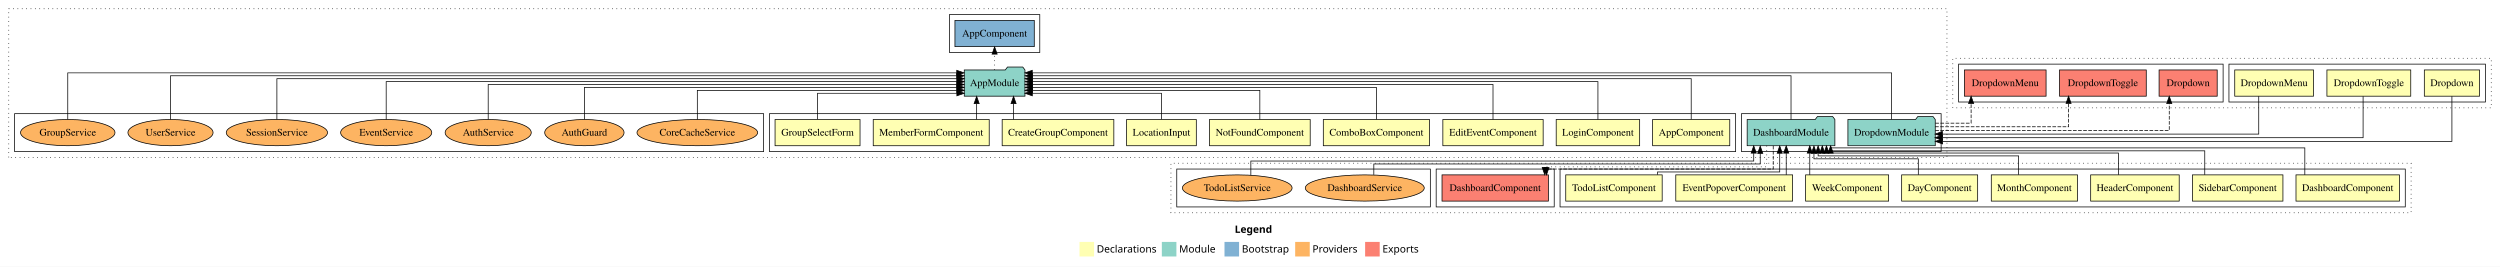
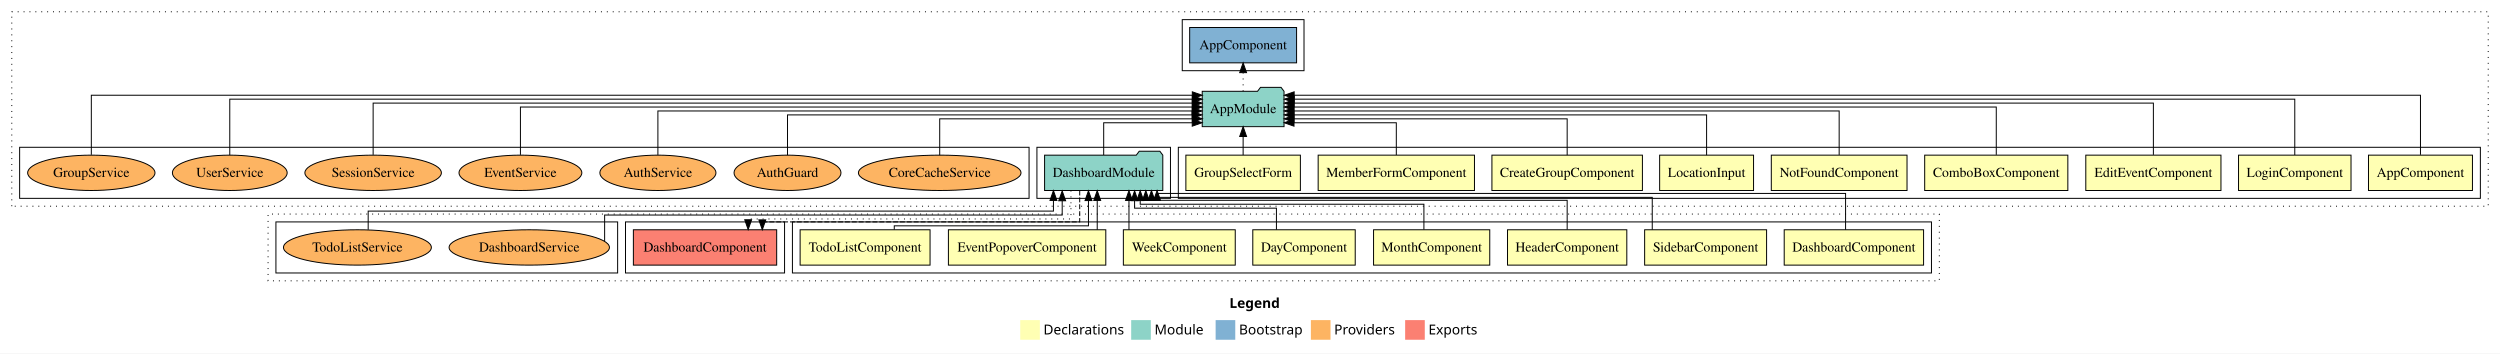
- <svg xmlns="http://www.w3.org/2000/svg" width="3431pt" height="366pt" viewBox="0.00 0.00 3431.00 366.00">
-   <g id="graph0" class="graph" transform="scale(1 1) rotate(0) translate(4 362)">
-     <polygon fill="#ffffff" stroke="transparent" points="-4,4 -4,-362 3427,-362 3427,4 -4,4" />
-     <text text-anchor="start" x="1690.509" y="-42.4" font-family="sans-serif" font-weight="bold" font-size="14.00" fill="#000000">Legend</text>
-     <polygon fill="#ffffb3" stroke="transparent" points="1477.5,-10 1477.5,-30 1497.5,-30 1497.5,-10 1477.5,-10" />
-     <text text-anchor="start" x="1501.129" y="-15.4" font-family="sans-serif" font-size="14.00" fill="#000000">  Declarations</text>
-     <polygon fill="#8dd3c7" stroke="transparent" points="1590.5,-10 1590.5,-30 1610.5,-30 1610.5,-10 1590.5,-10" />
-     <text text-anchor="start" x="1614.225" y="-15.4" font-family="sans-serif" font-size="14.00" fill="#000000">  Module</text>
-     <polygon fill="#80b1d3" stroke="transparent" points="1676.5,-10 1676.5,-30 1696.5,-30 1696.5,-10 1676.5,-10" />
-     <text text-anchor="start" x="1700.281" y="-15.4" font-family="sans-serif" font-size="14.00" fill="#000000">  Bootstrap</text>
-     <polygon fill="#fdb462" stroke="transparent" points="1773.5,-10 1773.5,-30 1793.5,-30 1793.5,-10 1773.5,-10" />
-     <text text-anchor="start" x="1797.173" y="-15.4" font-family="sans-serif" font-size="14.00" fill="#000000">  Providers</text>
-     <polygon fill="#fb8072" stroke="transparent" points="1869.5,-10 1869.5,-30 1889.5,-30 1889.5,-10 1869.5,-10" />
-     <text text-anchor="start" x="1893.226" y="-15.4" font-family="sans-serif" font-size="14.00" fill="#000000">  Exports</text>
+ <svg xmlns="http://www.w3.org/2000/svg" width="2546pt" height="360pt" viewBox="0.00 0.00 2546.00 360.00">
+   <g id="graph0" class="graph" transform="scale(1 1) rotate(0) translate(4 356)">
+     <polygon fill="#ffffff" stroke="transparent" points="-4,4 -4,-356 2542,-356 2542,4 -4,4" />
+     <text text-anchor="start" x="1248.009" y="-42.4" font-family="sans-serif" font-weight="bold" font-size="14.00" fill="#000000">Legend</text>
+     <polygon fill="#ffffb3" stroke="transparent" points="1035,-10 1035,-30 1055,-30 1055,-10 1035,-10" />
+     <text text-anchor="start" x="1058.629" y="-15.4" font-family="sans-serif" font-size="14.00" fill="#000000">  Declarations</text>
+     <polygon fill="#8dd3c7" stroke="transparent" points="1148,-10 1148,-30 1168,-30 1168,-10 1148,-10" />
+     <text text-anchor="start" x="1171.725" y="-15.4" font-family="sans-serif" font-size="14.00" fill="#000000">  Module</text>
+     <polygon fill="#80b1d3" stroke="transparent" points="1234,-10 1234,-30 1254,-30 1254,-10 1234,-10" />
+     <text text-anchor="start" x="1257.781" y="-15.4" font-family="sans-serif" font-size="14.00" fill="#000000">  Bootstrap</text>
+     <polygon fill="#fdb462" stroke="transparent" points="1331,-10 1331,-30 1351,-30 1351,-10 1331,-10" />
+     <text text-anchor="start" x="1354.673" y="-15.4" font-family="sans-serif" font-size="14.00" fill="#000000">  Providers</text>
+     <polygon fill="#fb8072" stroke="transparent" points="1427,-10 1427,-30 1447,-30 1447,-10 1427,-10" />
+     <text text-anchor="start" x="1450.726" y="-15.4" font-family="sans-serif" font-size="14.00" fill="#000000">  Exports</text>
    <g id="clust1" class="cluster">
-       <polygon fill="none" stroke="#000000" stroke-dasharray="1,5" points="8,-146 8,-350 2668,-350 2668,-146 8,-146" />
+       <polygon fill="none" stroke="#000000" stroke-dasharray="1,5" points="8,-146 8,-344 2530,-344 2530,-146 8,-146" />
    </g>
    <g id="clust2" class="cluster">
-       <polygon fill="none" stroke="#000000" points="1052,-154 1052,-206 2378,-206 2378,-154 1052,-154" />
+       <polygon fill="none" stroke="#000000" points="1196,-154 1196,-206 2522,-206 2522,-154 1196,-154" />
    </g>
    <g id="clust12" class="cluster">
-       <polygon fill="none" stroke="#000000" points="2386,-154 2386,-206 2660,-206 2660,-154 2386,-154" />
+       <polygon fill="none" stroke="#000000" points="1052,-154 1052,-206 1188,-206 1188,-154 1052,-154" />
    </g>
    <g id="clust14" class="cluster">
-       <polygon fill="none" stroke="#000000" points="1299,-290 1299,-342 1423,-342 1423,-290 1299,-290" />
+       <polygon fill="none" stroke="#000000" points="1200,-284 1200,-336 1324,-336 1324,-284 1200,-284" />
    </g>
    <g id="clust15" class="cluster">
      <polygon fill="none" stroke="#000000" points="16,-154 16,-206 1044,-206 1044,-154 16,-154" />
    </g>
    <g id="clust16" class="cluster">
-       <polygon fill="none" stroke="#000000" stroke-dasharray="1,5" points="1603,-70 1603,-138 3305,-138 3305,-70 1603,-70" />
+       <polygon fill="none" stroke="#000000" stroke-dasharray="1,5" points="269,-70 269,-138 1971,-138 1971,-70 269,-70" />
    </g>
    <g id="clust17" class="cluster">
-       <polygon fill="none" stroke="#000000" points="2137,-78 2137,-130 3297,-130 3297,-78 2137,-78" />
+       <polygon fill="none" stroke="#000000" points="803,-78 803,-130 1963,-130 1963,-78 803,-78" />
    </g>
    <g id="clust27" class="cluster">
-       <polygon fill="none" stroke="#000000" points="1967,-78 1967,-130 2129,-130 2129,-78 1967,-78" />
+       <polygon fill="none" stroke="#000000" points="633,-78 633,-130 795,-130 795,-78 633,-78" />
    </g>
    <g id="clust29" class="cluster">
-       <polygon fill="none" stroke="#000000" points="1611,-78 1611,-130 1959,-130 1959,-78 1611,-78" />
-     </g>
-     <g id="clust30" class="cluster">
-       <polygon fill="none" stroke="#000000" stroke-dasharray="1,5" points="2676,-214 2676,-282 3415,-282 3415,-214 2676,-214" />
-     </g>
-     <g id="clust31" class="cluster">
-       <polygon fill="none" stroke="#000000" points="3055,-222 3055,-274 3407,-274 3407,-222 3055,-222" />
-     </g>
-     <g id="clust36" class="cluster">
-       <polygon fill="none" stroke="#000000" points="2684,-222 2684,-274 3047,-274 3047,-222 2684,-222" />
+       <polygon fill="none" stroke="#000000" points="277,-78 277,-130 625,-130 625,-78 277,-78" />
    </g>
    <g id="node1" class="node">
-       <polygon fill="#ffffb3" stroke="#000000" points="2369.94,-198 2264.06,-198 2264.06,-162 2369.94,-162 2369.94,-198" />
-       <text text-anchor="middle" x="2317" y="-175.8" font-family="Times,serif" font-size="14.00" fill="#000000">AppComponent</text>
+       <polygon fill="#ffffb3" stroke="#000000" points="2513.94,-198 2408.06,-198 2408.06,-162 2513.94,-162 2513.94,-198" />
+       <text text-anchor="middle" x="2461" y="-175.8" font-family="Times,serif" font-size="14.00" fill="#000000">AppComponent</text>
    </g>
    <g id="node10" class="node">
-       <polygon fill="#8dd3c7" stroke="#000000" points="1402.657,-266 1399.657,-270 1378.657,-270 1375.657,-266 1319.343,-266 1319.343,-230 1402.657,-230 1402.657,-266" />
-       <text text-anchor="middle" x="1361" y="-243.8" font-family="Times,serif" font-size="14.00" fill="#000000">AppModule</text>
+       <polygon fill="#8dd3c7" stroke="#000000" points="1303.657,-263 1300.657,-267 1279.657,-267 1276.657,-263 1220.343,-263 1220.343,-227 1303.657,-227 1303.657,-263" />
+       <text text-anchor="middle" x="1262" y="-240.8" font-family="Times,serif" font-size="14.00" fill="#000000">AppModule</text>
    </g>
    <g id="edge1" class="edge">
-       <path fill="none" stroke="#000000" d="M2317,-198.292C2317,-220.206 2317,-254 2317,-254 2317,-254 1412.693,-254 1412.693,-254" />
-       <polygon fill="#000000" stroke="#000000" points="1412.693,-250.5 1402.693,-254 1412.693,-257.5 1412.693,-250.5" />
+       <path fill="none" stroke="#000000" d="M2461,-198.323C2461,-221.66 2461,-259 2461,-259 2461,-259 1313.97,-259 1313.97,-259" />
+       <polygon fill="#000000" stroke="#000000" points="1313.97,-255.5 1303.97,-259 1313.97,-262.5 1313.97,-255.5" />
    </g>
    <g id="node2" class="node">
-       <polygon fill="#ffffb3" stroke="#000000" points="2246.276,-198 2131.724,-198 2131.724,-162 2246.276,-162 2246.276,-198" />
-       <text text-anchor="middle" x="2189" y="-175.8" font-family="Times,serif" font-size="14.00" fill="#000000">LoginComponent</text>
+       <polygon fill="#ffffb3" stroke="#000000" points="2390.276,-198 2275.724,-198 2275.724,-162 2390.276,-162 2390.276,-198" />
+       <text text-anchor="middle" x="2333" y="-175.8" font-family="Times,serif" font-size="14.00" fill="#000000">LoginComponent</text>
    </g>
    <g id="edge2" class="edge">
-       <path fill="none" stroke="#000000" d="M2189,-198.027C2189,-218.767 2189,-250 2189,-250 2189,-250 1412.913,-250 1412.913,-250" />
-       <polygon fill="#000000" stroke="#000000" points="1412.913,-246.5 1402.913,-250 1412.913,-253.5 1412.913,-246.5" />
+       <path fill="none" stroke="#000000" d="M2333,-198.155C2333,-220.352 2333,-255 2333,-255 2333,-255 1313.985,-255 1313.985,-255" />
+       <polygon fill="#000000" stroke="#000000" points="1313.985,-251.5 1303.985,-255 1313.984,-258.5 1313.985,-251.5" />
    </g>
    <g id="node3" class="node">
-       <polygon fill="#ffffb3" stroke="#000000" points="2113.824,-198 1976.176,-198 1976.176,-162 2113.824,-162 2113.824,-198" />
-       <text text-anchor="middle" x="2045" y="-175.8" font-family="Times,serif" font-size="14.00" fill="#000000">EditEventComponent</text>
+       <polygon fill="#ffffb3" stroke="#000000" points="2257.824,-198 2120.176,-198 2120.176,-162 2257.824,-162 2257.824,-198" />
+       <text text-anchor="middle" x="2189" y="-175.8" font-family="Times,serif" font-size="14.00" fill="#000000">EditEventComponent</text>
    </g>
    <g id="edge3" class="edge">
-       <path fill="none" stroke="#000000" d="M2045,-198.035C2045,-217.576 2045,-246 2045,-246 2045,-246 1412.758,-246 1412.758,-246" />
-       <polygon fill="#000000" stroke="#000000" points="1412.758,-242.5 1402.758,-246 1412.758,-249.5 1412.758,-242.5" />
+       <path fill="none" stroke="#000000" d="M2189,-198.284C2189,-219.321 2189,-251 2189,-251 2189,-251 1313.936,-251 1313.936,-251" />
+       <polygon fill="#000000" stroke="#000000" points="1313.936,-247.5 1303.936,-251 1313.936,-254.5 1313.936,-247.5" />
    </g>
    <g id="node4" class="node">
-       <polygon fill="#ffffb3" stroke="#000000" points="1957.896,-198 1812.104,-198 1812.104,-162 1957.896,-162 1957.896,-198" />
-       <text text-anchor="middle" x="1885" y="-175.8" font-family="Times,serif" font-size="14.00" fill="#000000">ComboBoxComponent</text>
+       <polygon fill="#ffffb3" stroke="#000000" points="2101.896,-198 1956.104,-198 1956.104,-162 2101.896,-162 2101.896,-198" />
+       <text text-anchor="middle" x="2029" y="-175.8" font-family="Times,serif" font-size="14.00" fill="#000000">ComboBoxComponent</text>
    </g>
    <g id="edge4" class="edge">
-       <path fill="none" stroke="#000000" d="M1885,-198.267C1885,-216.555 1885,-242 1885,-242 1885,-242 1412.995,-242 1412.995,-242" />
-       <polygon fill="#000000" stroke="#000000" points="1412.995,-238.5 1402.995,-242 1412.995,-245.5 1412.995,-238.5" />
+       <path fill="none" stroke="#000000" d="M2029,-198.308C2029,-218.145 2029,-247 2029,-247 2029,-247 1313.782,-247 1313.782,-247" />
+       <polygon fill="#000000" stroke="#000000" points="1313.782,-243.5 1303.782,-247 1313.782,-250.5 1313.782,-243.5" />
    </g>
    <g id="node5" class="node">
-       <polygon fill="#ffffb3" stroke="#000000" points="1794.112,-198 1655.888,-198 1655.888,-162 1794.112,-162 1794.112,-198" />
-       <text text-anchor="middle" x="1725" y="-175.8" font-family="Times,serif" font-size="14.00" fill="#000000">NotFoundComponent</text>
+       <polygon fill="#ffffb3" stroke="#000000" points="1938.112,-198 1799.888,-198 1799.888,-162 1938.112,-162 1938.112,-198" />
+       <text text-anchor="middle" x="1869" y="-175.8" font-family="Times,serif" font-size="14.00" fill="#000000">NotFoundComponent</text>
    </g>
    <g id="edge5" class="edge">
-       <path fill="none" stroke="#000000" d="M1725,-198.034C1725,-215.06 1725,-238 1725,-238 1725,-238 1412.755,-238 1412.755,-238" />
-       <polygon fill="#000000" stroke="#000000" points="1412.755,-234.5 1402.755,-238 1412.755,-241.5 1412.755,-234.5" />
+       <path fill="none" stroke="#000000" d="M1869,-198.222C1869,-216.828 1869,-243 1869,-243 1869,-243 1313.722,-243 1313.722,-243" />
+       <polygon fill="#000000" stroke="#000000" points="1313.722,-239.5 1303.722,-243 1313.722,-246.5 1313.722,-239.5" />
    </g>
    <g id="node6" class="node">
-       <polygon fill="#ffffb3" stroke="#000000" points="1637.815,-198 1542.185,-198 1542.185,-162 1637.815,-162 1637.815,-198" />
-       <text text-anchor="middle" x="1590" y="-175.8" font-family="Times,serif" font-size="14.00" fill="#000000">LocationInput</text>
+       <polygon fill="#ffffb3" stroke="#000000" points="1781.815,-198 1686.185,-198 1686.185,-162 1781.815,-162 1781.815,-198" />
+       <text text-anchor="middle" x="1734" y="-175.8" font-family="Times,serif" font-size="14.00" fill="#000000">LocationInput</text>
    </g>
    <g id="edge6" class="edge">
-       <path fill="none" stroke="#000000" d="M1590,-198.282C1590,-213.948 1590,-234 1590,-234 1590,-234 1412.736,-234 1412.736,-234" />
-       <polygon fill="#000000" stroke="#000000" points="1412.736,-230.5 1402.736,-234 1412.736,-237.5 1412.736,-230.5" />
+       <path fill="none" stroke="#000000" d="M1734,-198.023C1734,-215.373 1734,-239 1734,-239 1734,-239 1313.887,-239 1313.887,-239" />
+       <polygon fill="#000000" stroke="#000000" points="1313.887,-235.5 1303.887,-239 1313.887,-242.5 1313.887,-235.5" />
    </g>
    <g id="node7" class="node">
-       <polygon fill="#ffffb3" stroke="#000000" points="1524.632,-198 1371.368,-198 1371.368,-162 1524.632,-162 1524.632,-198" />
-       <text text-anchor="middle" x="1448" y="-175.8" font-family="Times,serif" font-size="14.00" fill="#000000">CreateGroupComponent</text>
+       <polygon fill="#ffffb3" stroke="#000000" points="1668.632,-198 1515.368,-198 1515.368,-162 1668.632,-162 1668.632,-198" />
+       <text text-anchor="middle" x="1592" y="-175.8" font-family="Times,serif" font-size="14.00" fill="#000000">CreateGroupComponent</text>
    </g>
    <g id="edge7" class="edge">
-       <path fill="none" stroke="#000000" d="M1387.006,-198.223C1387.006,-198.223 1387.006,-219.727 1387.006,-219.727" />
-       <polygon fill="#000000" stroke="#000000" points="1383.506,-219.727 1387.006,-229.727 1390.506,-219.727 1383.506,-219.727" />
+       <path fill="none" stroke="#000000" d="M1592,-198.009C1592,-214.049 1592,-235 1592,-235 1592,-235 1313.795,-235 1313.795,-235" />
+       <polygon fill="#000000" stroke="#000000" points="1313.795,-231.5 1303.795,-235 1313.795,-238.5 1313.795,-231.5" />
    </g>
    <g id="node8" class="node">
-       <polygon fill="#ffffb3" stroke="#000000" points="1353.591,-198 1194.409,-198 1194.409,-162 1353.591,-162 1353.591,-198" />
-       <text text-anchor="middle" x="1274" y="-175.8" font-family="Times,serif" font-size="14.00" fill="#000000">MemberFormComponent</text>
+       <polygon fill="#ffffb3" stroke="#000000" points="1497.591,-198 1338.409,-198 1338.409,-162 1497.591,-162 1497.591,-198" />
+       <text text-anchor="middle" x="1418" y="-175.8" font-family="Times,serif" font-size="14.00" fill="#000000">MemberFormComponent</text>
    </g>
    <g id="edge8" class="edge">
-       <path fill="none" stroke="#000000" d="M1336.359,-198.223C1336.359,-198.223 1336.359,-219.727 1336.359,-219.727" />
-       <polygon fill="#000000" stroke="#000000" points="1332.859,-219.727 1336.359,-229.727 1339.859,-219.727 1332.859,-219.727" />
+       <path fill="none" stroke="#000000" d="M1418,-198.124C1418,-212.783 1418,-231 1418,-231 1418,-231 1313.805,-231 1313.805,-231" />
+       <polygon fill="#000000" stroke="#000000" points="1313.805,-227.5 1303.805,-231 1313.805,-234.5 1313.805,-227.5" />
    </g>
    <g id="node9" class="node">
-       <polygon fill="#ffffb3" stroke="#000000" points="1176.309,-198 1059.691,-198 1059.691,-162 1176.309,-162 1176.309,-198" />
-       <text text-anchor="middle" x="1118" y="-175.8" font-family="Times,serif" font-size="14.00" fill="#000000">GroupSelectForm</text>
+       <polygon fill="#ffffb3" stroke="#000000" points="1320.309,-198 1203.691,-198 1203.691,-162 1320.309,-162 1320.309,-198" />
+       <text text-anchor="middle" x="1262" y="-175.8" font-family="Times,serif" font-size="14.00" fill="#000000">GroupSelectForm</text>
    </g>
    <g id="edge9" class="edge">
-       <path fill="none" stroke="#000000" d="M1118,-198.282C1118,-213.948 1118,-234 1118,-234 1118,-234 1309.227,-234 1309.227,-234" />
-       <polygon fill="#000000" stroke="#000000" points="1309.227,-237.5 1319.227,-234 1309.227,-230.5 1309.227,-237.5" />
+       <path fill="none" stroke="#000000" d="M1262,-198.106C1262,-198.106 1262,-216.991 1262,-216.991" />
+       <polygon fill="#000000" stroke="#000000" points="1258.5,-216.991 1262,-226.991 1265.5,-216.991 1258.5,-216.991" />
+     </g>
+     <g id="node12" class="node">
+       <polygon fill="#80b1d3" stroke="#000000" points="1316.439,-328 1207.561,-328 1207.561,-292 1316.439,-292 1316.439,-328" />
+       <text text-anchor="middle" x="1262" y="-305.8" font-family="Times,serif" font-size="14.00" fill="#000000">AppComponent </text>
+     </g>
+     <g id="edge11" class="edge">
+       <path fill="none" stroke="#000000" stroke-dasharray="1,5" d="M1262,-263.106C1262,-263.106 1262,-281.991 1262,-281.991" />
+       <polygon fill="#000000" stroke="#000000" points="1258.5,-281.991 1262,-291.991 1265.5,-281.991 1258.5,-281.991" />
+     </g>
+     <g id="node11" class="node">
+       <polygon fill="#8dd3c7" stroke="#000000" points="1180.191,-198 1177.191,-202 1156.191,-202 1153.191,-198 1059.809,-198 1059.809,-162 1180.191,-162 1180.191,-198" />
+       <text text-anchor="middle" x="1120" y="-175.8" font-family="Times,serif" font-size="14.00" fill="#000000">DashboardModule</text>
+     </g>
+     <g id="edge10" class="edge">
+       <path fill="none" stroke="#000000" d="M1120,-198.124C1120,-212.783 1120,-231 1120,-231 1120,-231 1210.163,-231 1210.163,-231" />
+       <polygon fill="#000000" stroke="#000000" points="1210.163,-234.5 1220.163,-231 1210.163,-227.5 1210.163,-234.5" />
+     </g>
+     <g id="node28" class="node">
+       <polygon fill="#fb8072" stroke="#000000" points="786.974,-122 641.026,-122 641.026,-86 786.974,-86 786.974,-122" />
+       <text text-anchor="middle" x="714" y="-99.8" font-family="Times,serif" font-size="14.00" fill="#000000">DashboardComponent </text>
+     </g>
+     <g id="edge27" class="edge">
+       <path fill="none" stroke="#000000" stroke-dasharray="5,2" d="M1095.573,-161.949C1095.573,-147.627 1095.573,-130 1095.573,-130 1095.573,-130 772.332,-130 772.332,-130 772.332,-130 772.332,-129.206 772.332,-129.206" />
+       <polygon fill="#000000" stroke="#000000" points="775.832,-132.058 772.332,-122.058 768.832,-132.058 775.832,-132.058" />
+     </g>
+     <g id="edge28" class="edge">
+       <path fill="none" stroke="#000000" stroke-dasharray="1,5" d="M1086.656,-161.963C1086.656,-148.709 1086.656,-133 1086.656,-133 1086.656,-133 757.927,-133 757.927,-133 757.927,-133 757.927,-131.92 757.927,-131.92" />
+       <polygon fill="#000000" stroke="#000000" points="761.427,-132.201 757.927,-122.201 754.427,-132.202 761.427,-132.201" />
    </g>
    <g id="node13" class="node">
-       <polygon fill="#80b1d3" stroke="#000000" points="1415.439,-334 1306.561,-334 1306.561,-298 1415.439,-298 1415.439,-334" />
-       <text text-anchor="middle" x="1361" y="-311.8" font-family="Times,serif" font-size="14.00" fill="#000000">AppComponent </text>
-     </g>
-     <g id="edge12" class="edge">
-       <path fill="none" stroke="#000000" stroke-dasharray="1,5" d="M1361,-266.223C1361,-266.223 1361,-287.727 1361,-287.727" />
-       <polygon fill="#000000" stroke="#000000" points="1357.5,-287.727 1361,-297.727 1364.5,-287.727 1357.5,-287.727" />
-     </g>
-     <g id="node11" class="node">
-       <polygon fill="#8dd3c7" stroke="#000000" points="2651.924,-198 2648.924,-202 2627.924,-202 2624.924,-198 2532.076,-198 2532.076,-162 2651.924,-162 2651.924,-198" />
-       <text text-anchor="middle" x="2592" y="-175.8" font-family="Times,serif" font-size="14.00" fill="#000000">DropdownModule</text>
-     </g>
-     <g id="edge10" class="edge">
-       <path fill="none" stroke="#000000" d="M2592,-198.198C2592,-222.356 2592,-262 2592,-262 2592,-262 1412.663,-262 1412.663,-262" />
-       <polygon fill="#000000" stroke="#000000" points="1412.663,-258.5 1402.663,-262 1412.663,-265.5 1412.663,-258.5" />
-     </g>
-     <g id="node35" class="node">
-       <polygon fill="#fb8072" stroke="#000000" points="3038.875,-266 2959.125,-266 2959.125,-230 3038.875,-230 3038.875,-266" />
-       <text text-anchor="middle" x="2999" y="-243.8" font-family="Times,serif" font-size="14.00" fill="#000000">Dropdown </text>
-     </g>
-     <g id="edge35" class="edge">
-       <path fill="none" stroke="#000000" stroke-dasharray="5,2" d="M2651.965,-183C2759.286,-183 2973.092,-183 2973.092,-183 2973.092,-183 2973.092,-219.894 2973.092,-219.894" />
-       <polygon fill="#000000" stroke="#000000" points="2969.593,-219.894 2973.092,-229.894 2976.593,-219.894 2969.593,-219.894" />
-     </g>
-     <g id="node36" class="node">
-       <polygon fill="#fb8072" stroke="#000000" points="2941.532,-266 2822.468,-266 2822.468,-230 2941.532,-230 2941.532,-266" />
-       <text text-anchor="middle" x="2882" y="-243.8" font-family="Times,serif" font-size="14.00" fill="#000000">DropdownToggle </text>
-     </g>
-     <g id="edge36" class="edge">
-       <path fill="none" stroke="#000000" stroke-dasharray="5,2" d="M2651.733,-188C2723.656,-188 2834.909,-188 2834.909,-188 2834.909,-188 2834.909,-219.998 2834.909,-219.998" />
-       <polygon fill="#000000" stroke="#000000" points="2831.409,-219.998 2834.909,-229.998 2838.409,-219.998 2831.409,-219.998" />
-     </g>
-     <g id="node37" class="node">
-       <polygon fill="#fb8072" stroke="#000000" points="2804.033,-266 2691.967,-266 2691.967,-230 2804.033,-230 2804.033,-266" />
-       <text text-anchor="middle" x="2748" y="-243.8" font-family="Times,serif" font-size="14.00" fill="#000000">DropdownMenu </text>
-     </g>
-     <g id="edge37" class="edge">
-       <path fill="none" stroke="#000000" stroke-dasharray="5,2" d="M2652.006,-193C2677.37,-193 2701.155,-193 2701.155,-193 2701.155,-193 2701.155,-219.991 2701.155,-219.991" />
-       <polygon fill="#000000" stroke="#000000" points="2697.655,-219.991 2701.155,-229.991 2704.655,-219.991 2697.655,-219.991" />
-     </g>
-     <g id="node12" class="node">
-       <polygon fill="#8dd3c7" stroke="#000000" points="2514.191,-198 2511.191,-202 2490.191,-202 2487.191,-198 2393.809,-198 2393.809,-162 2514.191,-162 2514.191,-198" />
-       <text text-anchor="middle" x="2454" y="-175.8" font-family="Times,serif" font-size="14.00" fill="#000000">DashboardModule</text>
-     </g>
-     <g id="edge11" class="edge">
-       <path fill="none" stroke="#000000" d="M2454,-198.091C2454,-221.133 2454,-258 2454,-258 2454,-258 1412.844,-258 1412.844,-258" />
-       <polygon fill="#000000" stroke="#000000" points="1412.844,-254.5 1402.844,-258 1412.844,-261.5 1412.844,-254.5" />
-     </g>
-     <g id="node29" class="node">
-       <polygon fill="#fb8072" stroke="#000000" points="2120.974,-122 1975.026,-122 1975.026,-86 2120.974,-86 2120.974,-122" />
-       <text text-anchor="middle" x="2048" y="-99.8" font-family="Times,serif" font-size="14.00" fill="#000000">DashboardComponent </text>
-     </g>
-     <g id="edge28" class="edge">
-       <path fill="none" stroke="#000000" stroke-dasharray="5,2" d="M2429.573,-161.949C2429.573,-147.627 2429.573,-130 2429.573,-130 2429.573,-130 2118.378,-130 2118.378,-130 2118.378,-130 2118.378,-129.206 2118.378,-129.206" />
-       <polygon fill="#000000" stroke="#000000" points="2121.879,-132.058 2118.378,-122.058 2114.879,-132.058 2121.879,-132.058" />
-     </g>
-     <g id="edge29" class="edge">
-       <path fill="none" stroke="#000000" stroke-dasharray="1,5" d="M2420.656,-161.963C2420.656,-148.709 2420.656,-133 2420.656,-133 2420.656,-133 2116.02,-133 2116.02,-133 2116.02,-133 2116.02,-131.92 2116.02,-131.92" />
-       <polygon fill="#000000" stroke="#000000" points="2119.52,-132.201 2116.02,-122.201 2112.52,-132.202 2119.52,-132.201" />
-     </g>
-     <g id="node14" class="node">
      <ellipse fill="#fdb462" stroke="#000000" cx="953" cy="-180" rx="82.782" ry="18" />
      <text text-anchor="middle" x="953" y="-175.8" font-family="Times,serif" font-size="14.00" fill="#000000">CoreCacheService</text>
    </g>
-     <g id="edge13" class="edge">
-       <path fill="none" stroke="#000000" d="M953,-198.034C953,-215.06 953,-238 953,-238 953,-238 1309.254,-238 1309.254,-238" />
-       <polygon fill="#000000" stroke="#000000" points="1309.254,-241.5 1319.254,-238 1309.254,-234.5 1309.254,-241.5" />
-     </g>
-     <g id="node15" class="node">
+     <g id="edge12" class="edge">
+       <path fill="none" stroke="#000000" d="M953,-198.009C953,-214.049 953,-235 953,-235 953,-235 1210.327,-235 1210.327,-235" />
+       <polygon fill="#000000" stroke="#000000" points="1210.327,-238.5 1220.327,-235 1210.327,-231.5 1210.327,-238.5" />
+     </g>
+     <g id="node14" class="node">
      <ellipse fill="#fdb462" stroke="#000000" cx="798" cy="-180" rx="54.457" ry="18" />
      <text text-anchor="middle" x="798" y="-175.8" font-family="Times,serif" font-size="14.00" fill="#000000">AuthGuard</text>
    </g>
-     <g id="edge14" class="edge">
-       <path fill="none" stroke="#000000" d="M798,-198.267C798,-216.555 798,-242 798,-242 798,-242 1309.143,-242 1309.143,-242" />
-       <polygon fill="#000000" stroke="#000000" points="1309.143,-245.5 1319.143,-242 1309.143,-238.5 1309.143,-245.5" />
-     </g>
-     <g id="node16" class="node">
+     <g id="edge13" class="edge">
+       <path fill="none" stroke="#000000" d="M798,-198.023C798,-215.373 798,-239 798,-239 798,-239 1210.005,-239 1210.005,-239" />
+       <polygon fill="#000000" stroke="#000000" points="1210.005,-242.5 1220.005,-239 1210.005,-235.5 1210.005,-242.5" />
+     </g>
+     <g id="node15" class="node">
      <ellipse fill="#fdb462" stroke="#000000" cx="666" cy="-180" rx="59.108" ry="18" />
      <text text-anchor="middle" x="666" y="-175.8" font-family="Times,serif" font-size="14.00" fill="#000000">AuthService</text>
    </g>
-     <g id="edge15" class="edge">
-       <path fill="none" stroke="#000000" d="M666,-198.035C666,-217.576 666,-246 666,-246 666,-246 1309.09,-246 1309.09,-246" />
-       <polygon fill="#000000" stroke="#000000" points="1309.09,-249.5 1319.09,-246 1309.09,-242.5 1309.09,-249.5" />
-     </g>
-     <g id="node17" class="node">
+     <g id="edge14" class="edge">
+       <path fill="none" stroke="#000000" d="M666,-198.222C666,-216.828 666,-243 666,-243 666,-243 1210.09,-243 1210.09,-243" />
+       <polygon fill="#000000" stroke="#000000" points="1210.091,-246.5 1220.09,-243 1210.09,-239.5 1210.091,-246.5" />
+     </g>
+     <g id="node16" class="node">
      <ellipse fill="#fdb462" stroke="#000000" cx="526" cy="-180" rx="62.537" ry="18" />
      <text text-anchor="middle" x="526" y="-175.8" font-family="Times,serif" font-size="14.00" fill="#000000">EventService</text>
    </g>
-     <g id="edge16" class="edge">
-       <path fill="none" stroke="#000000" d="M526,-198.027C526,-218.767 526,-250 526,-250 526,-250 1309.306,-250 1309.306,-250" />
-       <polygon fill="#000000" stroke="#000000" points="1309.307,-253.5 1319.306,-250 1309.306,-246.5 1309.307,-253.5" />
-     </g>
-     <g id="node18" class="node">
+     <g id="edge15" class="edge">
+       <path fill="none" stroke="#000000" d="M526,-198.308C526,-218.145 526,-247 526,-247 526,-247 1210.321,-247 1210.321,-247" />
+       <polygon fill="#000000" stroke="#000000" points="1210.321,-250.5 1220.321,-247 1210.321,-243.5 1210.321,-250.5" />
+     </g>
+     <g id="node17" class="node">
      <ellipse fill="#fdb462" stroke="#000000" cx="376" cy="-180" rx="69.497" ry="18" />
      <text text-anchor="middle" x="376" y="-175.8" font-family="Times,serif" font-size="14.00" fill="#000000">SessionService</text>
    </g>
-     <g id="edge17" class="edge">
-       <path fill="none" stroke="#000000" d="M376,-198.292C376,-220.206 376,-254 376,-254 376,-254 1309.305,-254 1309.305,-254" />
-       <polygon fill="#000000" stroke="#000000" points="1309.305,-257.5 1319.305,-254 1309.305,-250.5 1309.305,-257.5" />
-     </g>
-     <g id="node19" class="node">
+     <g id="edge16" class="edge">
+       <path fill="none" stroke="#000000" d="M376,-198.284C376,-219.321 376,-251 376,-251 376,-251 1210.159,-251 1210.159,-251" />
+       <polygon fill="#000000" stroke="#000000" points="1210.159,-254.5 1220.159,-251 1210.159,-247.5 1210.159,-254.5" />
+     </g>
+     <g id="node18" class="node">
      <ellipse fill="#fdb462" stroke="#000000" cx="230" cy="-180" rx="58.441" ry="18" />
      <text text-anchor="middle" x="230" y="-175.8" font-family="Times,serif" font-size="14.00" fill="#000000">UserService</text>
    </g>
-     <g id="edge18" class="edge">
-       <path fill="none" stroke="#000000" d="M230,-198.091C230,-221.133 230,-258 230,-258 230,-258 1309.067,-258 1309.067,-258" />
-       <polygon fill="#000000" stroke="#000000" points="1309.067,-261.5 1319.067,-258 1309.067,-254.5 1309.067,-261.5" />
-     </g>
-     <g id="node20" class="node">
+     <g id="edge17" class="edge">
+       <path fill="none" stroke="#000000" d="M230,-198.155C230,-220.352 230,-255 230,-255 230,-255 1210.266,-255 1210.266,-255" />
+       <polygon fill="#000000" stroke="#000000" points="1210.266,-258.5 1220.266,-255 1210.266,-251.5 1210.266,-258.5" />
+     </g>
+     <g id="node19" class="node">
      <ellipse fill="#fdb462" stroke="#000000" cx="89" cy="-180" rx="64.827" ry="18" />
      <text text-anchor="middle" x="89" y="-175.8" font-family="Times,serif" font-size="14.00" fill="#000000">GroupService</text>
    </g>
+     <g id="edge18" class="edge">
+       <path fill="none" stroke="#000000" d="M89,-198.323C89,-221.66 89,-259 89,-259 89,-259 1210.252,-259 1210.252,-259" />
+       <polygon fill="#000000" stroke="#000000" points="1210.252,-262.5 1220.252,-259 1210.252,-255.5 1210.252,-262.5" />
+     </g>
+     <g id="node20" class="node">
+       <polygon fill="#ffffb3" stroke="#000000" points="1954.973,-122 1813.027,-122 1813.027,-86 1954.973,-86 1954.973,-122" />
+       <text text-anchor="middle" x="1884" y="-99.8" font-family="Times,serif" font-size="14.00" fill="#000000">DashboardComponent</text>
+     </g>
    <g id="edge19" class="edge">
-       <path fill="none" stroke="#000000" d="M89,-198.198C89,-222.356 89,-262 89,-262 89,-262 1309.041,-262 1309.041,-262" />
-       <polygon fill="#000000" stroke="#000000" points="1309.041,-265.5 1319.041,-262 1309.041,-258.5 1309.041,-265.5" />
+       <path fill="none" stroke="#000000" d="M1875.535,-122.009C1875.535,-138.049 1875.535,-159 1875.535,-159 1875.535,-159 1174.369,-159 1174.369,-159 1174.369,-159 1174.369,-159.292 1174.369,-159.292" />
+       <polygon fill="#000000" stroke="#000000" points="1170.87,-151.92 1174.369,-161.92 1177.87,-151.92 1170.87,-151.92" />
    </g>
    <g id="node21" class="node">
-       <polygon fill="#ffffb3" stroke="#000000" points="3288.973,-122 3147.027,-122 3147.027,-86 3288.973,-86 3288.973,-122" />
-       <text text-anchor="middle" x="3218" y="-99.8" font-family="Times,serif" font-size="14.00" fill="#000000">DashboardComponent</text>
+       <polygon fill="#ffffb3" stroke="#000000" points="1795.095,-122 1670.905,-122 1670.905,-86 1795.095,-86 1795.095,-122" />
+       <text text-anchor="middle" x="1733" y="-99.8" font-family="Times,serif" font-size="14.00" fill="#000000">SidebarComponent</text>
    </g>
    <g id="edge20" class="edge">
-       <path fill="none" stroke="#000000" d="M3159.14,-122.009C3159.14,-138.049 3159.14,-159 3159.14,-159 3159.14,-159 2508.369,-159 2508.369,-159 2508.369,-159 2508.369,-159.292 2508.369,-159.292" />
-       <polygon fill="#000000" stroke="#000000" points="2504.87,-151.92 2508.369,-161.92 2511.87,-151.92 2504.87,-151.92" />
+       <path fill="none" stroke="#000000" d="M1678.648,-122.124C1678.648,-136.783 1678.648,-155 1678.648,-155 1678.648,-155 1168.643,-155 1168.643,-155 1168.643,-155 1168.643,-155.683 1168.643,-155.683" />
+       <polygon fill="#000000" stroke="#000000" points="1165.143,-151.831 1168.643,-161.831 1172.143,-151.831 1165.143,-151.831" />
    </g>
    <g id="node22" class="node">
-       <polygon fill="#ffffb3" stroke="#000000" points="3129.095,-122 3004.905,-122 3004.905,-86 3129.095,-86 3129.095,-122" />
-       <text text-anchor="middle" x="3067" y="-99.8" font-family="Times,serif" font-size="14.00" fill="#000000">SidebarComponent</text>
+       <polygon fill="#ffffb3" stroke="#000000" points="1652.744,-122 1531.256,-122 1531.256,-86 1652.744,-86 1652.744,-122" />
+       <text text-anchor="middle" x="1592" y="-99.8" font-family="Times,serif" font-size="14.00" fill="#000000">HeaderComponent</text>
    </g>
    <g id="edge21" class="edge">
-       <path fill="none" stroke="#000000" d="M3021.82,-122.124C3021.82,-136.783 3021.82,-155 3021.82,-155 3021.82,-155 2502.643,-155 2502.643,-155 2502.643,-155 2502.643,-155.683 2502.643,-155.683" />
-       <polygon fill="#000000" stroke="#000000" points="2499.143,-151.831 2502.643,-161.831 2506.143,-151.831 2499.143,-151.831" />
+       <path fill="none" stroke="#000000" d="M1592,-122.147C1592,-135.739 1592,-152 1592,-152 1592,-152 1162.917,-152 1162.917,-152 1162.917,-152 1162.917,-152.979 1162.917,-152.979" />
+       <polygon fill="#000000" stroke="#000000" points="1159.417,-151.793 1162.917,-161.793 1166.417,-151.793 1159.417,-151.793" />
    </g>
    <g id="node23" class="node">
-       <polygon fill="#ffffb3" stroke="#000000" points="2986.744,-122 2865.256,-122 2865.256,-86 2986.744,-86 2986.744,-122" />
-       <text text-anchor="middle" x="2926" y="-99.8" font-family="Times,serif" font-size="14.00" fill="#000000">HeaderComponent</text>
+       <polygon fill="#ffffb3" stroke="#000000" points="1513.168,-122 1394.832,-122 1394.832,-86 1513.168,-86 1513.168,-122" />
+       <text text-anchor="middle" x="1454" y="-99.8" font-family="Times,serif" font-size="14.00" fill="#000000">MonthComponent</text>
    </g>
    <g id="edge22" class="edge">
-       <path fill="none" stroke="#000000" d="M2903.322,-122.147C2903.322,-135.739 2903.322,-152 2903.322,-152 2903.322,-152 2496.917,-152 2496.917,-152 2496.917,-152 2496.917,-152.979 2496.917,-152.979" />
-       <polygon fill="#000000" stroke="#000000" points="2493.417,-151.793 2496.917,-161.793 2500.417,-151.793 2493.417,-151.793" />
+       <path fill="none" stroke="#000000" d="M1446.106,-122.15C1446.106,-134.271 1446.106,-148 1446.106,-148 1446.106,-148 1157.19,-148 1157.19,-148 1157.19,-148 1157.19,-151.757 1157.19,-151.757" />
+       <polygon fill="#000000" stroke="#000000" points="1153.691,-151.757 1157.19,-161.757 1160.691,-151.757 1153.691,-151.757" />
    </g>
    <g id="node24" class="node">
-       <polygon fill="#ffffb3" stroke="#000000" points="2847.168,-122 2728.832,-122 2728.832,-86 2847.168,-86 2847.168,-122" />
-       <text text-anchor="middle" x="2788" y="-99.8" font-family="Times,serif" font-size="14.00" fill="#000000">MonthComponent</text>
+       <polygon fill="#ffffb3" stroke="#000000" points="1376.154,-122 1271.846,-122 1271.846,-86 1376.154,-86 1376.154,-122" />
+       <text text-anchor="middle" x="1324" y="-99.8" font-family="Times,serif" font-size="14.00" fill="#000000">DayComponent</text>
    </g>
    <g id="edge23" class="edge">
-       <path fill="none" stroke="#000000" d="M2766.341,-122.15C2766.341,-134.271 2766.341,-148 2766.341,-148 2766.341,-148 2491.191,-148 2491.191,-148 2491.191,-148 2491.191,-151.757 2491.191,-151.757" />
-       <polygon fill="#000000" stroke="#000000" points="2487.691,-151.757 2491.191,-161.757 2494.691,-151.757 2487.691,-151.757" />
+       <path fill="none" stroke="#000000" d="M1295.914,-122.127C1295.914,-132.711 1295.914,-144 1295.914,-144 1295.914,-144 1151.464,-144 1151.464,-144 1151.464,-144 1151.464,-151.578 1151.464,-151.578" />
+       <polygon fill="#000000" stroke="#000000" points="1147.964,-151.578 1151.464,-161.578 1154.964,-151.578 1147.964,-151.578" />
    </g>
    <g id="node25" class="node">
-       <polygon fill="#ffffb3" stroke="#000000" points="2710.154,-122 2605.846,-122 2605.846,-86 2710.154,-86 2710.154,-122" />
-       <text text-anchor="middle" x="2658" y="-99.8" font-family="Times,serif" font-size="14.00" fill="#000000">DayComponent</text>
+       <polygon fill="#ffffb3" stroke="#000000" points="1253.976,-122 1140.024,-122 1140.024,-86 1253.976,-86 1253.976,-122" />
+       <text text-anchor="middle" x="1197" y="-99.8" font-family="Times,serif" font-size="14.00" fill="#000000">WeekComponent</text>
    </g>
    <g id="edge24" class="edge">
-       <path fill="none" stroke="#000000" d="M2628.693,-122.127C2628.693,-132.711 2628.693,-144 2628.693,-144 2628.693,-144 2485.464,-144 2485.464,-144 2485.464,-144 2485.464,-151.578 2485.464,-151.578" />
-       <polygon fill="#000000" stroke="#000000" points="2481.964,-151.578 2485.464,-161.578 2488.964,-151.578 2481.964,-151.578" />
+       <path fill="none" stroke="#000000" d="M1145.738,-122.011C1145.738,-122.011 1145.738,-151.855 1145.738,-151.855" />
+       <polygon fill="#000000" stroke="#000000" points="1142.238,-151.855 1145.738,-161.855 1149.238,-151.855 1142.238,-151.855" />
    </g>
    <g id="node26" class="node">
-       <polygon fill="#ffffb3" stroke="#000000" points="2587.976,-122 2474.024,-122 2474.024,-86 2587.976,-86 2587.976,-122" />
-       <text text-anchor="middle" x="2531" y="-99.8" font-family="Times,serif" font-size="14.00" fill="#000000">WeekComponent</text>
+       <polygon fill="#ffffb3" stroke="#000000" points="1122.148,-122 961.852,-122 961.852,-86 1122.148,-86 1122.148,-122" />
+       <text text-anchor="middle" x="1042" y="-99.8" font-family="Times,serif" font-size="14.00" fill="#000000">EventPopoverComponent</text>
    </g>
    <g id="edge25" class="edge">
-       <path fill="none" stroke="#000000" d="M2479.738,-122.011C2479.738,-122.011 2479.738,-151.855 2479.738,-151.855" />
-       <polygon fill="#000000" stroke="#000000" points="2476.238,-151.855 2479.738,-161.855 2483.238,-151.855 2476.238,-151.855" />
+       <path fill="none" stroke="#000000" d="M1113.407,-122.011C1113.407,-122.011 1113.407,-151.855 1113.407,-151.855" />
+       <polygon fill="#000000" stroke="#000000" points="1109.907,-151.855 1113.407,-161.855 1116.907,-151.855 1109.907,-151.855" />
    </g>
    <g id="node27" class="node">
-       <polygon fill="#ffffb3" stroke="#000000" points="2456.148,-122 2295.852,-122 2295.852,-86 2456.148,-86 2456.148,-122" />
-       <text text-anchor="middle" x="2376" y="-99.8" font-family="Times,serif" font-size="14.00" fill="#000000">EventPopoverComponent</text>
+       <polygon fill="#ffffb3" stroke="#000000" points="943.164,-122 810.836,-122 810.836,-86 943.164,-86 943.164,-122" />
+       <text text-anchor="middle" x="877" y="-99.8" font-family="Times,serif" font-size="14.00" fill="#000000">TodoListComponent</text>
    </g>
    <g id="edge26" class="edge">
-       <path fill="none" stroke="#000000" d="M2447.407,-122.011C2447.407,-122.011 2447.407,-151.855 2447.407,-151.855" />
-       <polygon fill="#000000" stroke="#000000" points="2443.907,-151.855 2447.407,-161.855 2450.907,-151.855 2443.907,-151.855" />
-     </g>
-     <g id="node28" class="node">
-       <polygon fill="#ffffb3" stroke="#000000" points="2277.164,-122 2144.836,-122 2144.836,-86 2277.164,-86 2277.164,-122" />
-       <text text-anchor="middle" x="2211" y="-99.8" font-family="Times,serif" font-size="14.00" fill="#000000">TodoListComponent</text>
-     </g>
-     <g id="edge27" class="edge">
-       <path fill="none" stroke="#000000" d="M2270.806,-122.168C2270.806,-124.448 2270.806,-126 2270.806,-126 2270.806,-126 2438.49,-126 2438.49,-126 2438.49,-126 2438.49,-151.718 2438.49,-151.718" />
-       <polygon fill="#000000" stroke="#000000" points="2434.99,-151.718 2438.49,-161.718 2441.99,-151.718 2434.99,-151.718" />
+       <path fill="none" stroke="#000000" d="M906.72,-122.168C906.72,-124.448 906.72,-126 906.72,-126 906.72,-126 1104.49,-126 1104.49,-126 1104.49,-126 1104.49,-151.718 1104.49,-151.718" />
+       <polygon fill="#000000" stroke="#000000" points="1100.99,-151.718 1104.49,-161.718 1107.99,-151.718 1100.99,-151.718" />
+     </g>
+     <g id="node29" class="node">
+       <ellipse fill="#fdb462" stroke="#000000" cx="535" cy="-104" rx="81.642" ry="18" />
+       <text text-anchor="middle" x="535" y="-99.8" font-family="Times,serif" font-size="14.00" fill="#000000">DashboardService</text>
+     </g>
+     <g id="edge29" class="edge">
+       <path fill="none" stroke="#000000" d="M611.759,-110.363C611.759,-119.952 611.759,-137 611.759,-137 611.759,-137 1077.739,-137 1077.739,-137 1077.739,-137 1077.739,-151.515 1077.739,-151.515" />
+       <polygon fill="#000000" stroke="#000000" points="1074.239,-151.514 1077.739,-161.515 1081.239,-151.515 1074.239,-151.514" />
    </g>
    <g id="node30" class="node">
-       <ellipse fill="#fdb462" stroke="#000000" cx="1869" cy="-104" rx="81.642" ry="18" />
-       <text text-anchor="middle" x="1869" y="-99.8" font-family="Times,serif" font-size="14.00" fill="#000000">DashboardService</text>
+       <ellipse fill="#fdb462" stroke="#000000" cx="360" cy="-104" rx="75.298" ry="18" />
+       <text text-anchor="middle" x="360" y="-99.8" font-family="Times,serif" font-size="14.00" fill="#000000">TodoListService</text>
    </g>
    <g id="edge30" class="edge">
-       <path fill="none" stroke="#000000" d="M1881.436,-122.045C1881.436,-129.749 1881.436,-137 1881.436,-137 1881.436,-137 2411.739,-137 2411.739,-137 2411.739,-137 2411.739,-151.515 2411.739,-151.515" />
-       <polygon fill="#000000" stroke="#000000" points="2408.239,-151.514 2411.739,-161.515 2415.239,-151.515 2408.239,-151.514" />
-     </g>
-     <g id="node31" class="node">
-       <ellipse fill="#fdb462" stroke="#000000" cx="1694" cy="-104" rx="75.298" ry="18" />
-       <text text-anchor="middle" x="1694" y="-99.8" font-family="Times,serif" font-size="14.00" fill="#000000">TodoListService</text>
-     </g>
-     <g id="edge31" class="edge">
-       <path fill="none" stroke="#000000" d="M1712.671,-121.633C1712.671,-131.163 1712.671,-141 1712.671,-141 1712.671,-141 2402.822,-141 2402.822,-141 2402.822,-141 2402.822,-151.87 2402.822,-151.87" />
-       <polygon fill="#000000" stroke="#000000" points="2399.322,-151.87 2402.822,-161.87 2406.322,-151.87 2399.322,-151.87" />
-     </g>
-     <g id="node32" class="node">
-       <polygon fill="#ffffb3" stroke="#000000" points="3398.874,-266 3323.126,-266 3323.126,-230 3398.874,-230 3398.874,-266" />
-       <text text-anchor="middle" x="3361" y="-243.8" font-family="Times,serif" font-size="14.00" fill="#000000">Dropdown</text>
-     </g>
-     <g id="edge32" class="edge">
-       <path fill="none" stroke="#000000" d="M3361,-229.847C3361,-206.243 3361,-168 3361,-168 3361,-168 2662.022,-168 2662.022,-168" />
-       <polygon fill="#000000" stroke="#000000" points="2662.022,-164.5 2652.022,-168 2662.022,-171.5 2662.022,-164.5" />
-     </g>
-     <g id="node33" class="node">
-       <polygon fill="#ffffb3" stroke="#000000" points="3304.532,-266 3189.468,-266 3189.468,-230 3304.532,-230 3304.532,-266" />
-       <text text-anchor="middle" x="3247" y="-243.8" font-family="Times,serif" font-size="14.00" fill="#000000">DropdownToggle</text>
-     </g>
-     <g id="edge33" class="edge">
-       <path fill="none" stroke="#000000" d="M3239.11,-229.845C3239.11,-207.648 3239.11,-173 3239.11,-173 3239.11,-173 2661.719,-173 2661.719,-173" />
-       <polygon fill="#000000" stroke="#000000" points="2661.719,-169.5 2651.719,-173 2661.719,-176.5 2661.719,-169.5" />
-     </g>
-     <g id="node34" class="node">
-       <polygon fill="#ffffb3" stroke="#000000" points="3171.034,-266 3062.966,-266 3062.966,-230 3171.034,-230 3171.034,-266" />
-       <text text-anchor="middle" x="3117" y="-243.8" font-family="Times,serif" font-size="14.00" fill="#000000">DropdownMenu</text>
-     </g>
-     <g id="edge34" class="edge">
-       <path fill="none" stroke="#000000" d="M3095.891,-229.973C3095.891,-209.233 3095.891,-178 3095.891,-178 3095.891,-178 2661.782,-178 2661.782,-178" />
-       <polygon fill="#000000" stroke="#000000" points="2661.782,-174.5 2651.782,-178 2661.782,-181.5 2661.782,-174.5" />
+       <path fill="none" stroke="#000000" d="M370.95,-122.066C370.95,-131.459 370.95,-141 370.95,-141 370.95,-141 1068.822,-141 1068.822,-141 1068.822,-141 1068.822,-151.87 1068.822,-151.87" />
+       <polygon fill="#000000" stroke="#000000" points="1065.322,-151.87 1068.822,-161.87 1072.322,-151.87 1065.322,-151.87" />
    </g>
  </g>
</svg>
